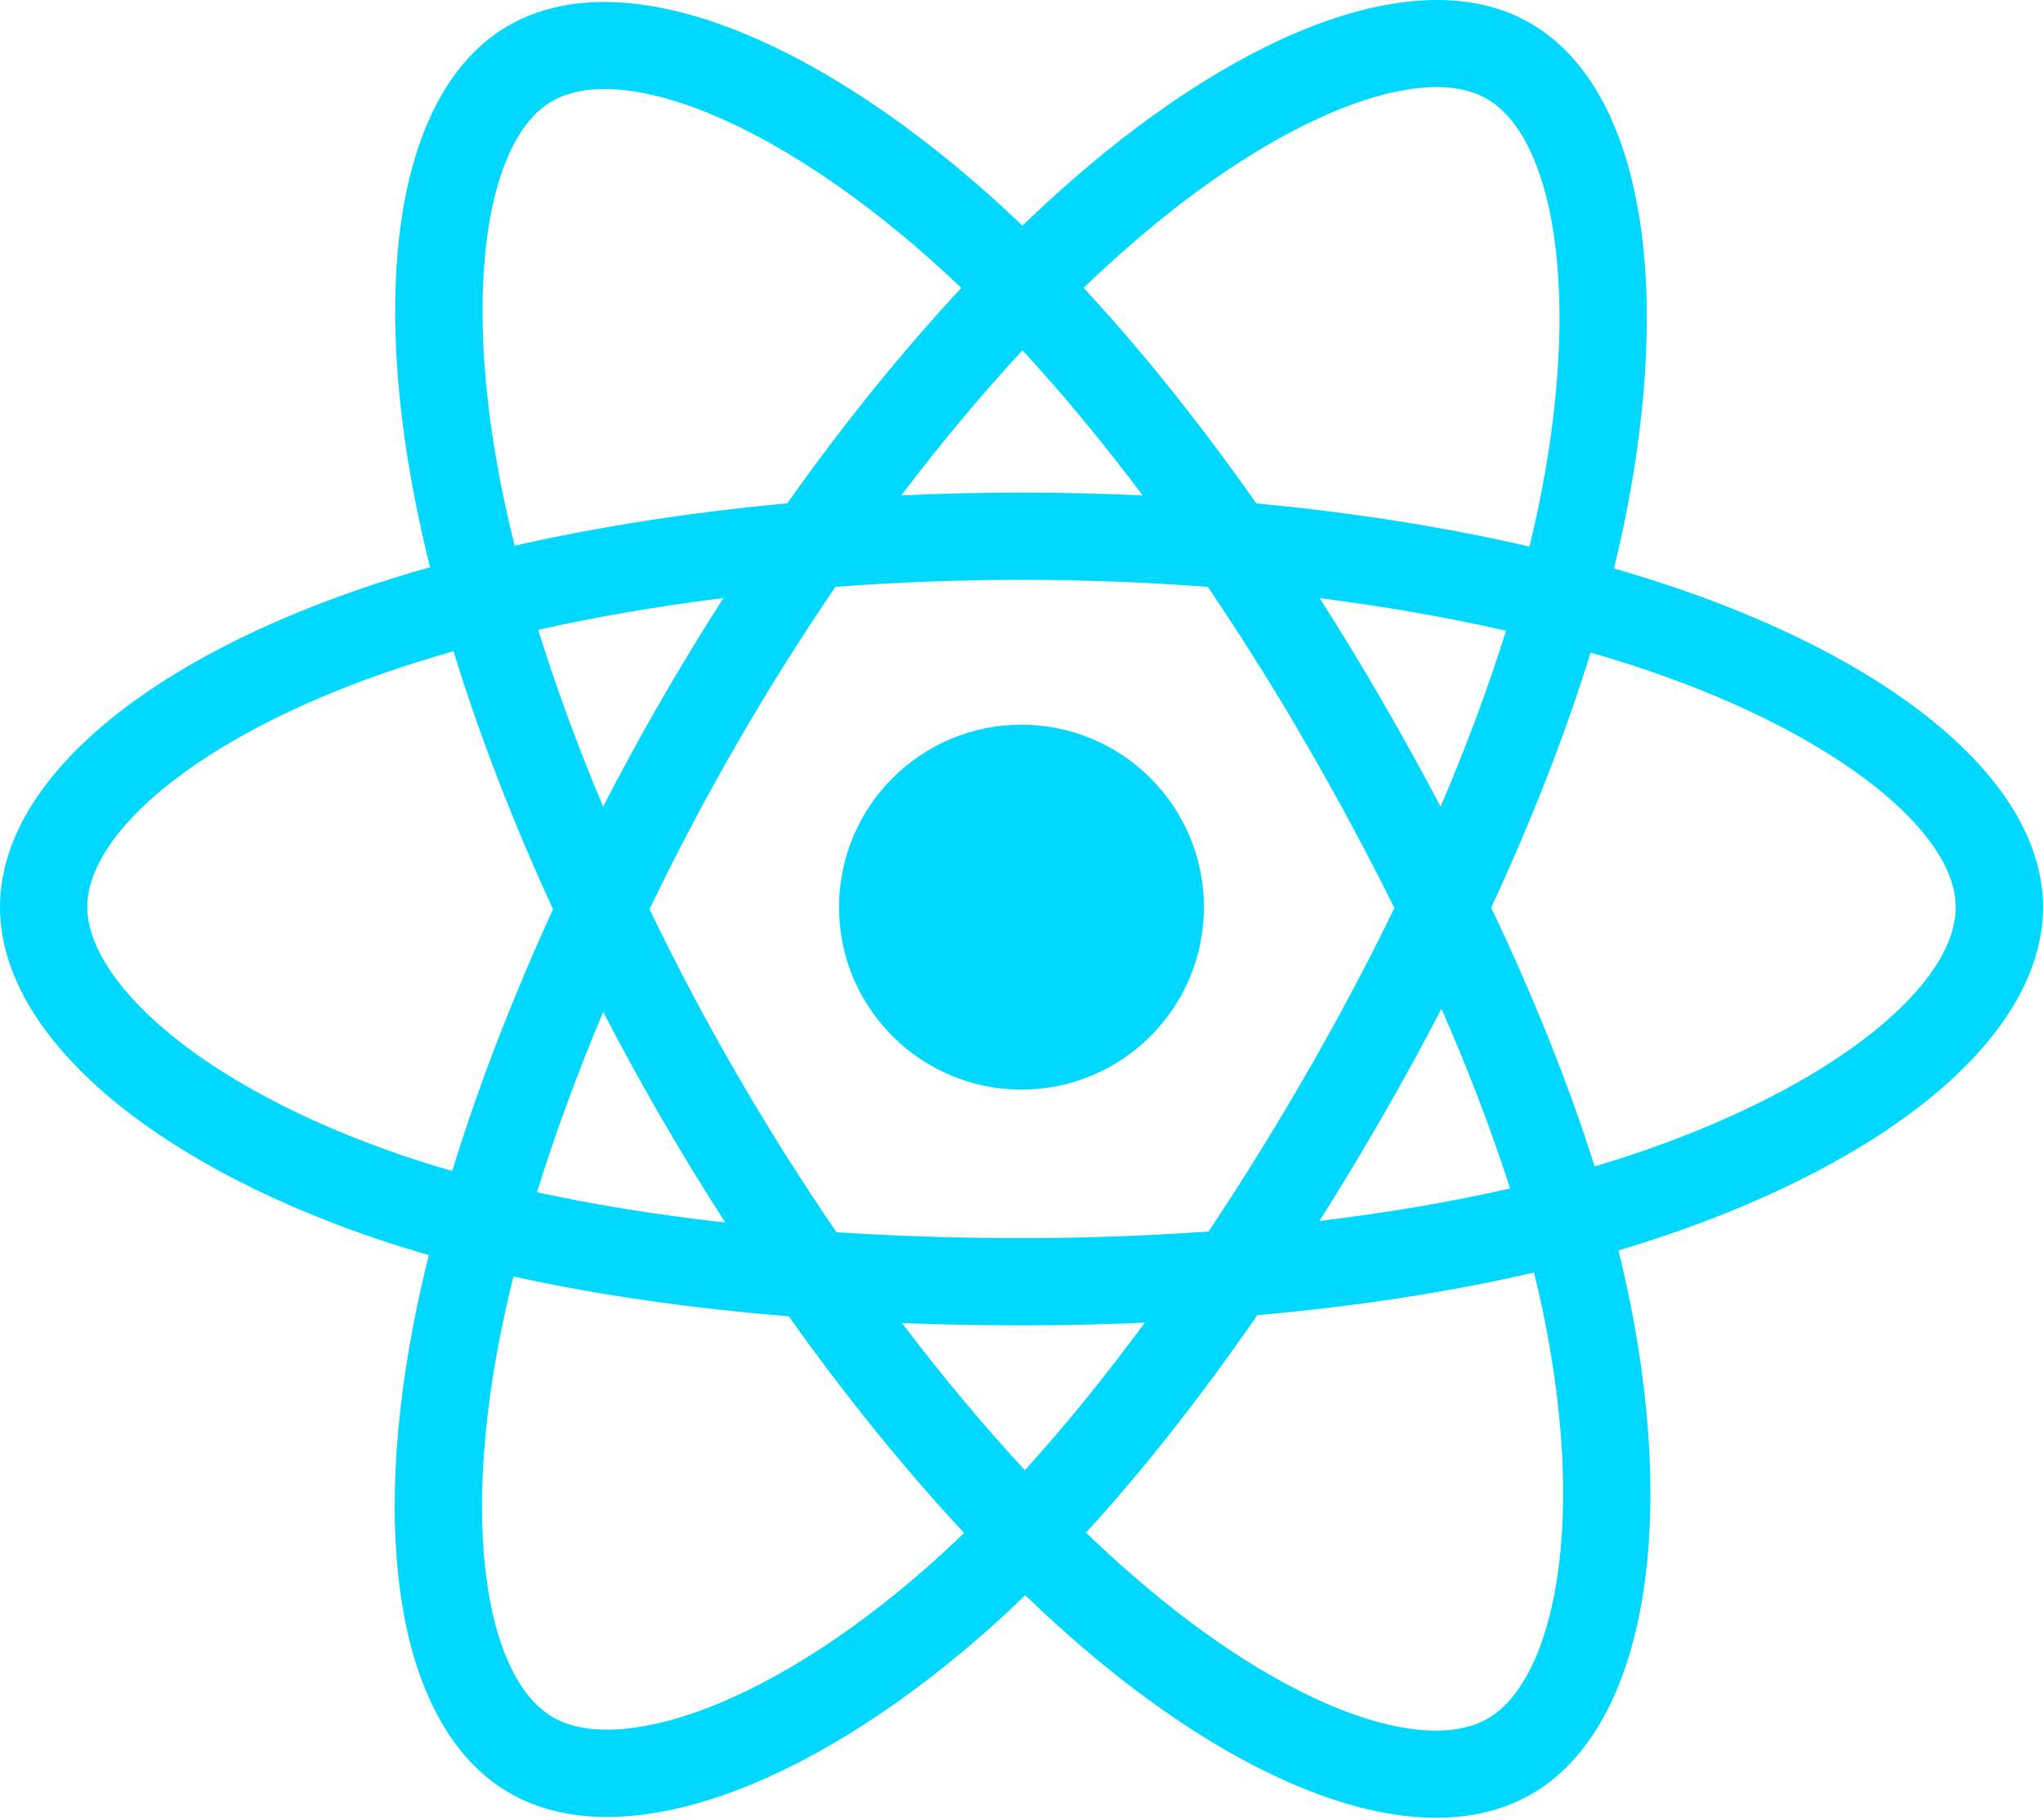
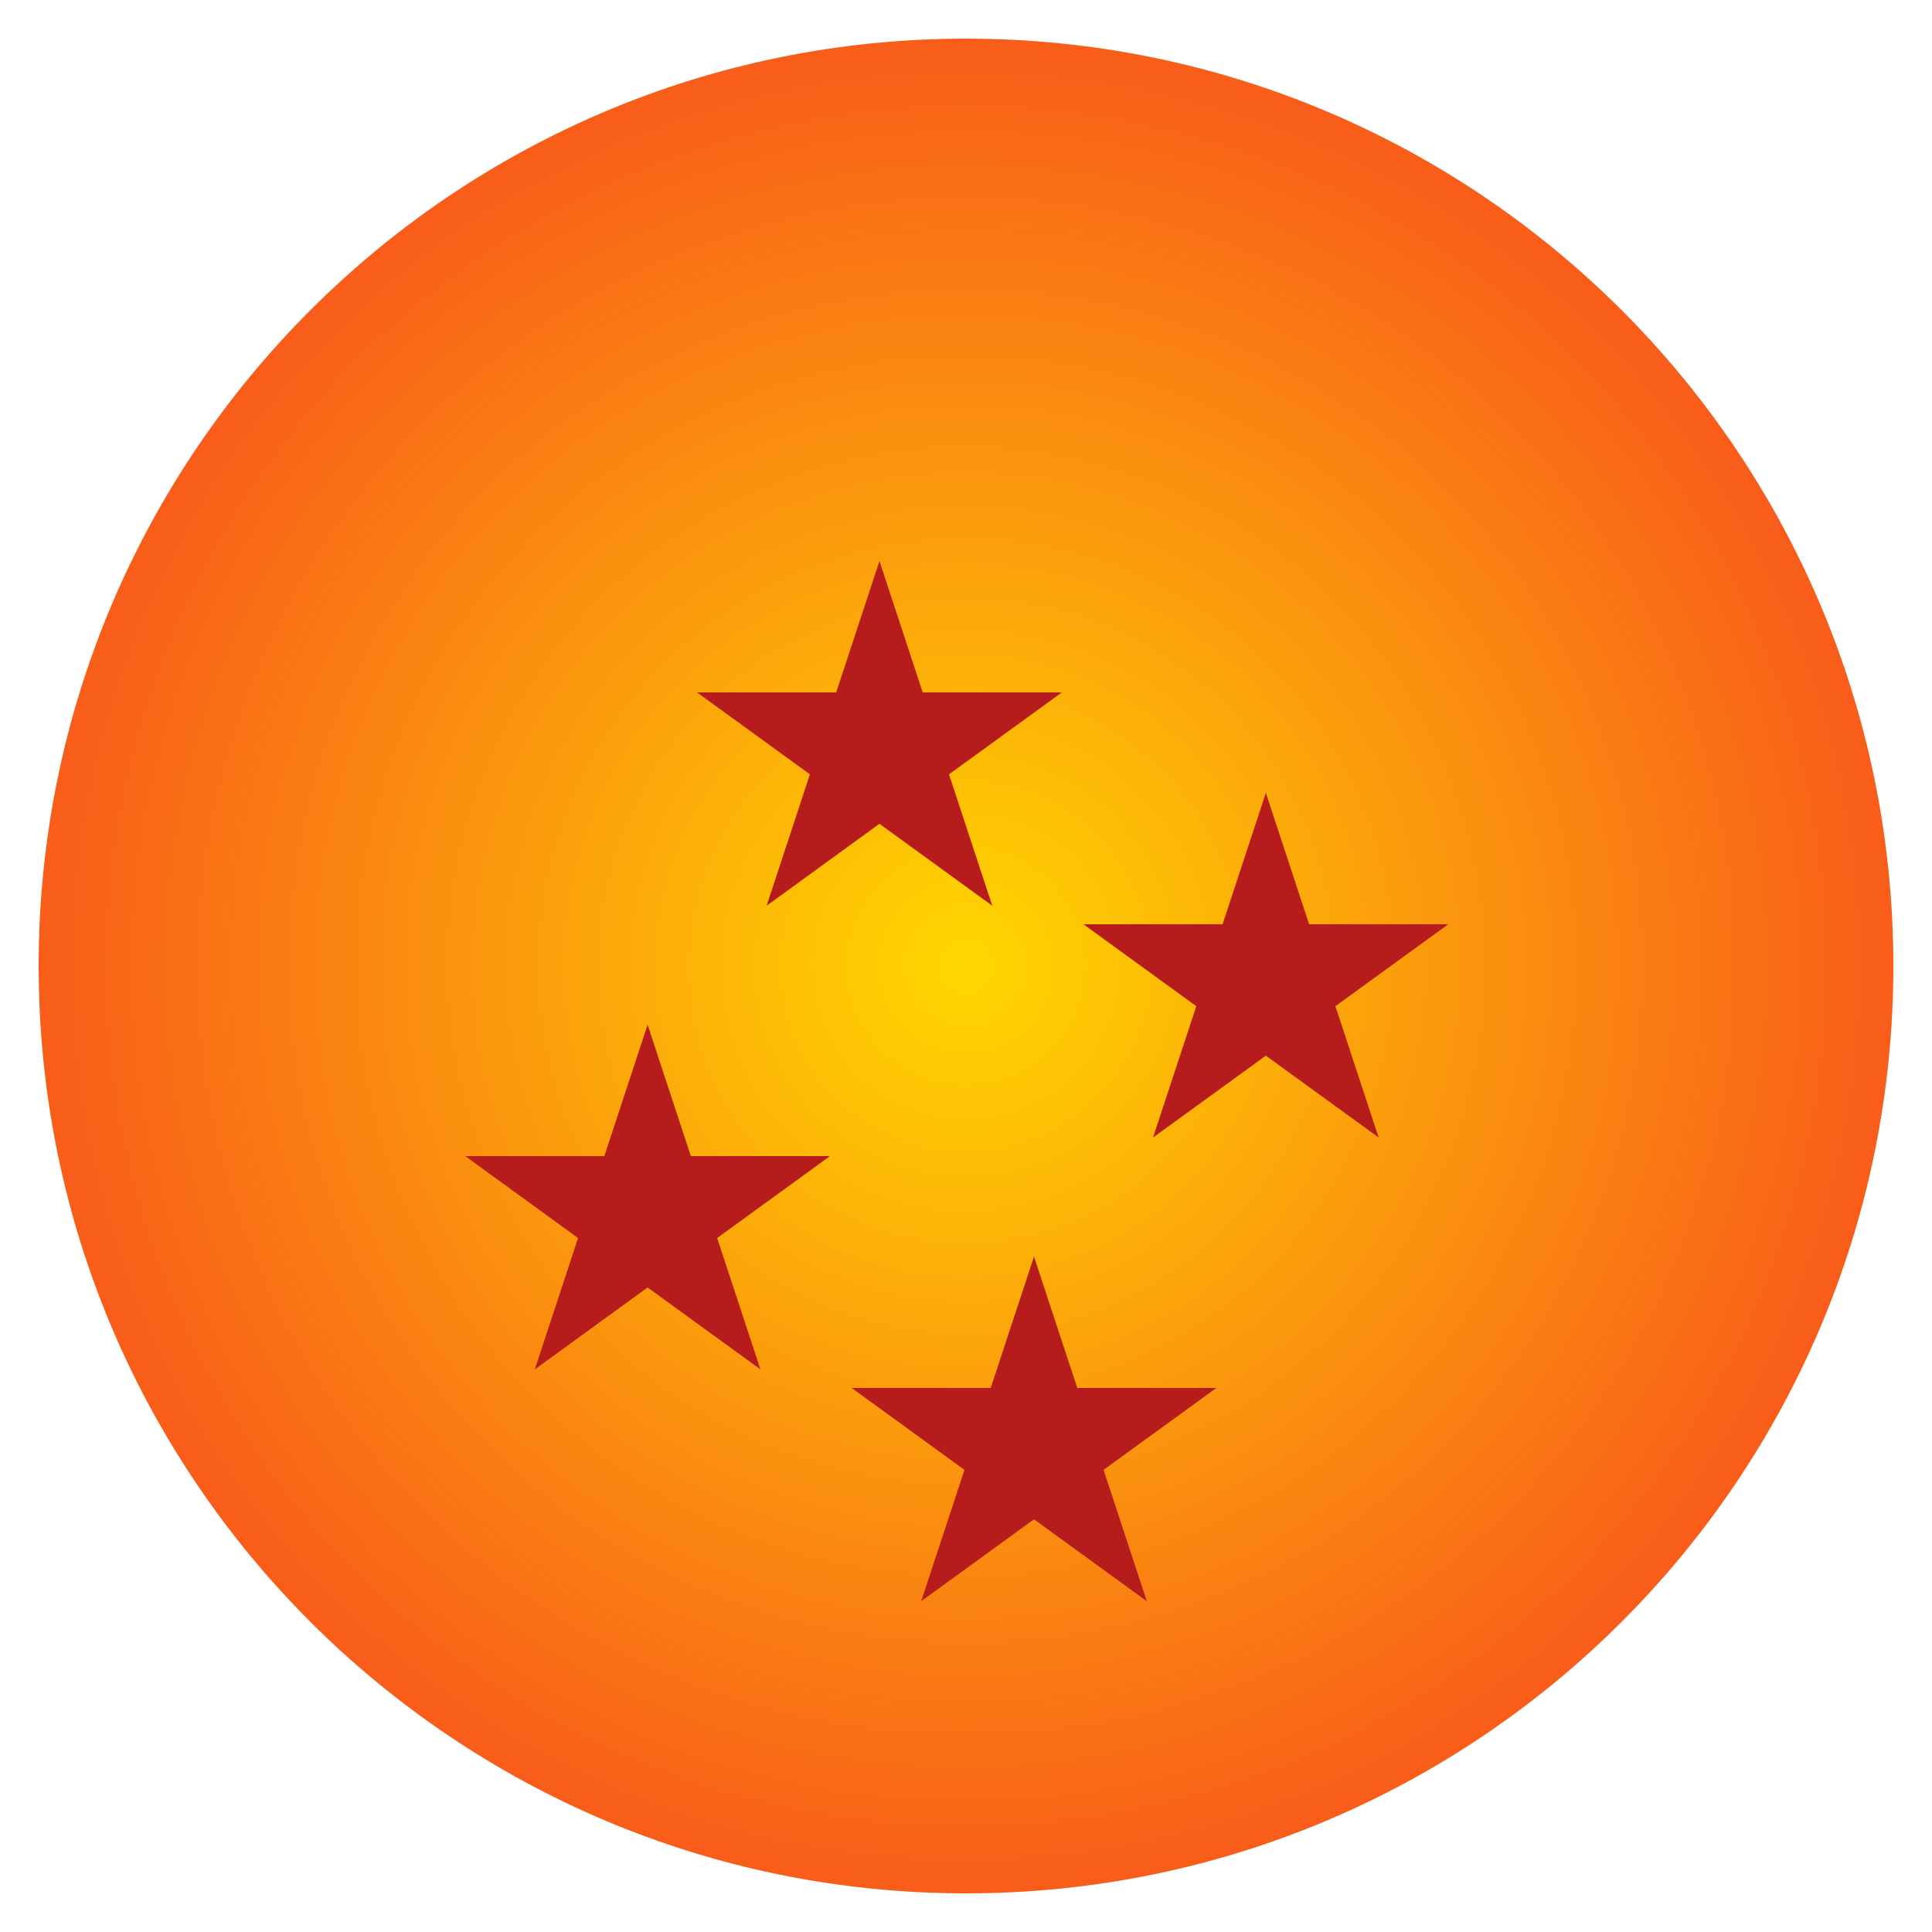
- <svg xmlns="http://www.w3.org/2000/svg" aria-hidden="true" role="img" class="iconify iconify--logos" width="35.93" height="32" preserveAspectRatio="xMidYMid meet" viewBox="0 0 256 228">
-   <path fill="#00D8FF" d="M210.483 73.824a171.49 171.49 0 0 0-8.24-2.597c.465-1.9.893-3.777 1.273-5.621c6.238-30.281 2.16-54.676-11.769-62.708c-13.355-7.7-35.196.329-57.254 19.526a171.23 171.23 0 0 0-6.375 5.848a155.866 155.866 0 0 0-4.241-3.917C100.759 3.829 77.587-4.822 63.673 3.233C50.33 10.957 46.379 33.89 51.995 62.588a170.974 170.974 0 0 0 1.892 8.48c-3.28.932-6.445 1.924-9.474 2.98C17.309 83.498 0 98.307 0 113.668c0 15.865 18.582 31.778 46.812 41.427a145.52 145.52 0 0 0 6.921 2.165a167.467 167.467 0 0 0-2.01 9.138c-5.354 28.2-1.173 50.591 12.134 58.266c13.744 7.926 36.812-.22 59.273-19.855a145.567 145.567 0 0 0 5.342-4.923a168.064 168.064 0 0 0 6.92 6.314c21.758 18.722 43.246 26.282 56.54 18.586c13.731-7.949 18.194-32.003 12.4-61.268a145.016 145.016 0 0 0-1.535-6.842c1.62-.48 3.21-.974 4.76-1.488c29.348-9.723 48.443-25.443 48.443-41.52c0-15.417-17.868-30.326-45.517-39.844Zm-6.365 70.984c-1.4.463-2.836.91-4.3 1.345c-3.24-10.257-7.612-21.163-12.963-32.432c5.106-11 9.31-21.767 12.459-31.957c2.619.758 5.16 1.557 7.61 2.4c23.69 8.156 38.14 20.213 38.14 29.504c0 9.896-15.606 22.743-40.946 31.14Zm-10.514 20.834c2.562 12.94 2.927 24.64 1.23 33.787c-1.524 8.219-4.59 13.698-8.382 15.893c-8.067 4.67-25.32-1.4-43.927-17.412a156.726 156.726 0 0 1-6.437-5.87c7.214-7.889 14.423-17.06 21.459-27.246c12.376-1.098 24.068-2.894 34.671-5.345a134.17 134.17 0 0 1 1.386 6.193ZM87.276 214.515c-7.882 2.783-14.16 2.863-17.955.675c-8.075-4.657-11.432-22.636-6.853-46.752a156.923 156.923 0 0 1 1.869-8.499c10.486 2.32 22.093 3.988 34.498 4.994c7.084 9.967 14.501 19.128 21.976 27.15a134.668 134.668 0 0 1-4.877 4.492c-9.933 8.682-19.886 14.842-28.658 17.94ZM50.35 144.747c-12.483-4.267-22.792-9.812-29.858-15.863c-6.35-5.437-9.555-10.836-9.555-15.216c0-9.322 13.897-21.212 37.076-29.293c2.813-.98 5.757-1.905 8.812-2.773c3.204 10.42 7.406 21.315 12.477 32.332c-5.137 11.18-9.399 22.249-12.634 32.792a134.718 134.718 0 0 1-6.318-1.979Zm12.378-84.26c-4.811-24.587-1.616-43.134 6.425-47.789c8.564-4.958 27.502 2.111 47.463 19.835a144.318 144.318 0 0 1 3.841 3.545c-7.438 7.987-14.787 17.08-21.808 26.988c-12.04 1.116-23.565 2.908-34.161 5.309a160.342 160.342 0 0 1-1.76-7.887Zm110.427 27.268a347.8 347.8 0 0 0-7.785-12.803c8.168 1.033 15.994 2.404 23.343 4.08c-2.206 7.072-4.956 14.465-8.193 22.045a381.151 381.151 0 0 0-7.365-13.322Zm-45.032-43.861c5.044 5.465 10.096 11.566 15.065 18.186a322.04 322.04 0 0 0-30.257-.006c4.974-6.559 10.069-12.652 15.192-18.18ZM82.802 87.83a323.167 323.167 0 0 0-7.227 13.238c-3.184-7.553-5.909-14.98-8.134-22.152c7.304-1.634 15.093-2.97 23.209-3.984a321.524 321.524 0 0 0-7.848 12.897Zm8.081 65.352c-8.385-.936-16.291-2.203-23.593-3.793c2.26-7.3 5.045-14.885 8.298-22.6a321.187 321.187 0 0 0 7.257 13.246c2.594 4.48 5.28 8.868 8.038 13.147Zm37.542 31.03c-5.184-5.592-10.354-11.779-15.403-18.433c4.902.192 9.899.29 14.978.29c5.218 0 10.376-.117 15.453-.343c-4.985 6.774-10.018 12.97-15.028 18.486Zm52.198-57.817c3.422 7.8 6.306 15.345 8.596 22.52c-7.422 1.694-15.436 3.058-23.88 4.071a382.417 382.417 0 0 0 7.859-13.026a347.403 347.403 0 0 0 7.425-13.565Zm-16.898 8.101a358.557 358.557 0 0 1-12.281 19.815a329.4 329.4 0 0 1-23.444.823c-7.967 0-15.716-.248-23.178-.732a310.202 310.202 0 0 1-12.513-19.846h.001a307.41 307.41 0 0 1-10.923-20.627a310.278 310.278 0 0 1 10.89-20.637l-.001.001a307.318 307.318 0 0 1 12.413-19.761c7.613-.576 15.42-.876 23.31-.876H128c7.926 0 15.743.303 23.354.883a329.357 329.357 0 0 1 12.335 19.695a358.489 358.489 0 0 1 11.036 20.54a329.472 329.472 0 0 1-11 20.722Zm22.56-122.124c8.572 4.944 11.906 24.881 6.52 51.026c-.344 1.668-.73 3.367-1.15 5.09c-10.622-2.452-22.155-4.275-34.23-5.408c-7.034-10.017-14.323-19.124-21.64-27.008a160.789 160.789 0 0 1 5.888-5.4c18.9-16.447 36.564-22.941 44.612-18.3ZM128 90.808c12.625 0 22.86 10.235 22.86 22.86s-10.235 22.86-22.86 22.86s-22.86-10.235-22.86-22.86s10.235-22.86 22.86-22.86Z" />
+ <svg xmlns="http://www.w3.org/2000/svg" xmlns:xlink="http://www.w3.org/1999/xlink" version="1.1" viewBox="0 0 50 50">
+   <defs>
+     <radialGradient id="ballGradient" cx="50%" cy="50%" r="50%" fx="50%" fy="50%">
+       <stop offset="0%" style="stop-color:#FFD700;stop-opacity:1" />
+       <stop offset="100%" style="stop-color:#F85B1A;stop-opacity:1" />
+     </radialGradient>
+     <path id="star" d="m11.9,1.3 2.8,8.5h9l-7.3,5.3 2.8,8.5-7.3-5.3-7.3,5.3 2.8-8.5-7.3-5.3h9z" fill="#B71C1C" />
+   </defs>
+   <circle cx="25" cy="25" r="24" fill="url(#ballGradient)" />
+   <use xlink:href="#star" transform="matrix(.4 0 0 .4 18 14)" />
+   <use xlink:href="#star" transform="matrix(.4 0 0 .4 28 20)" />
+   <use xlink:href="#star" transform="matrix(.4 0 0 .4 12 26)" />
+   <use xlink:href="#star" transform="matrix(.4 0 0 .4 22 32)" />
</svg>
